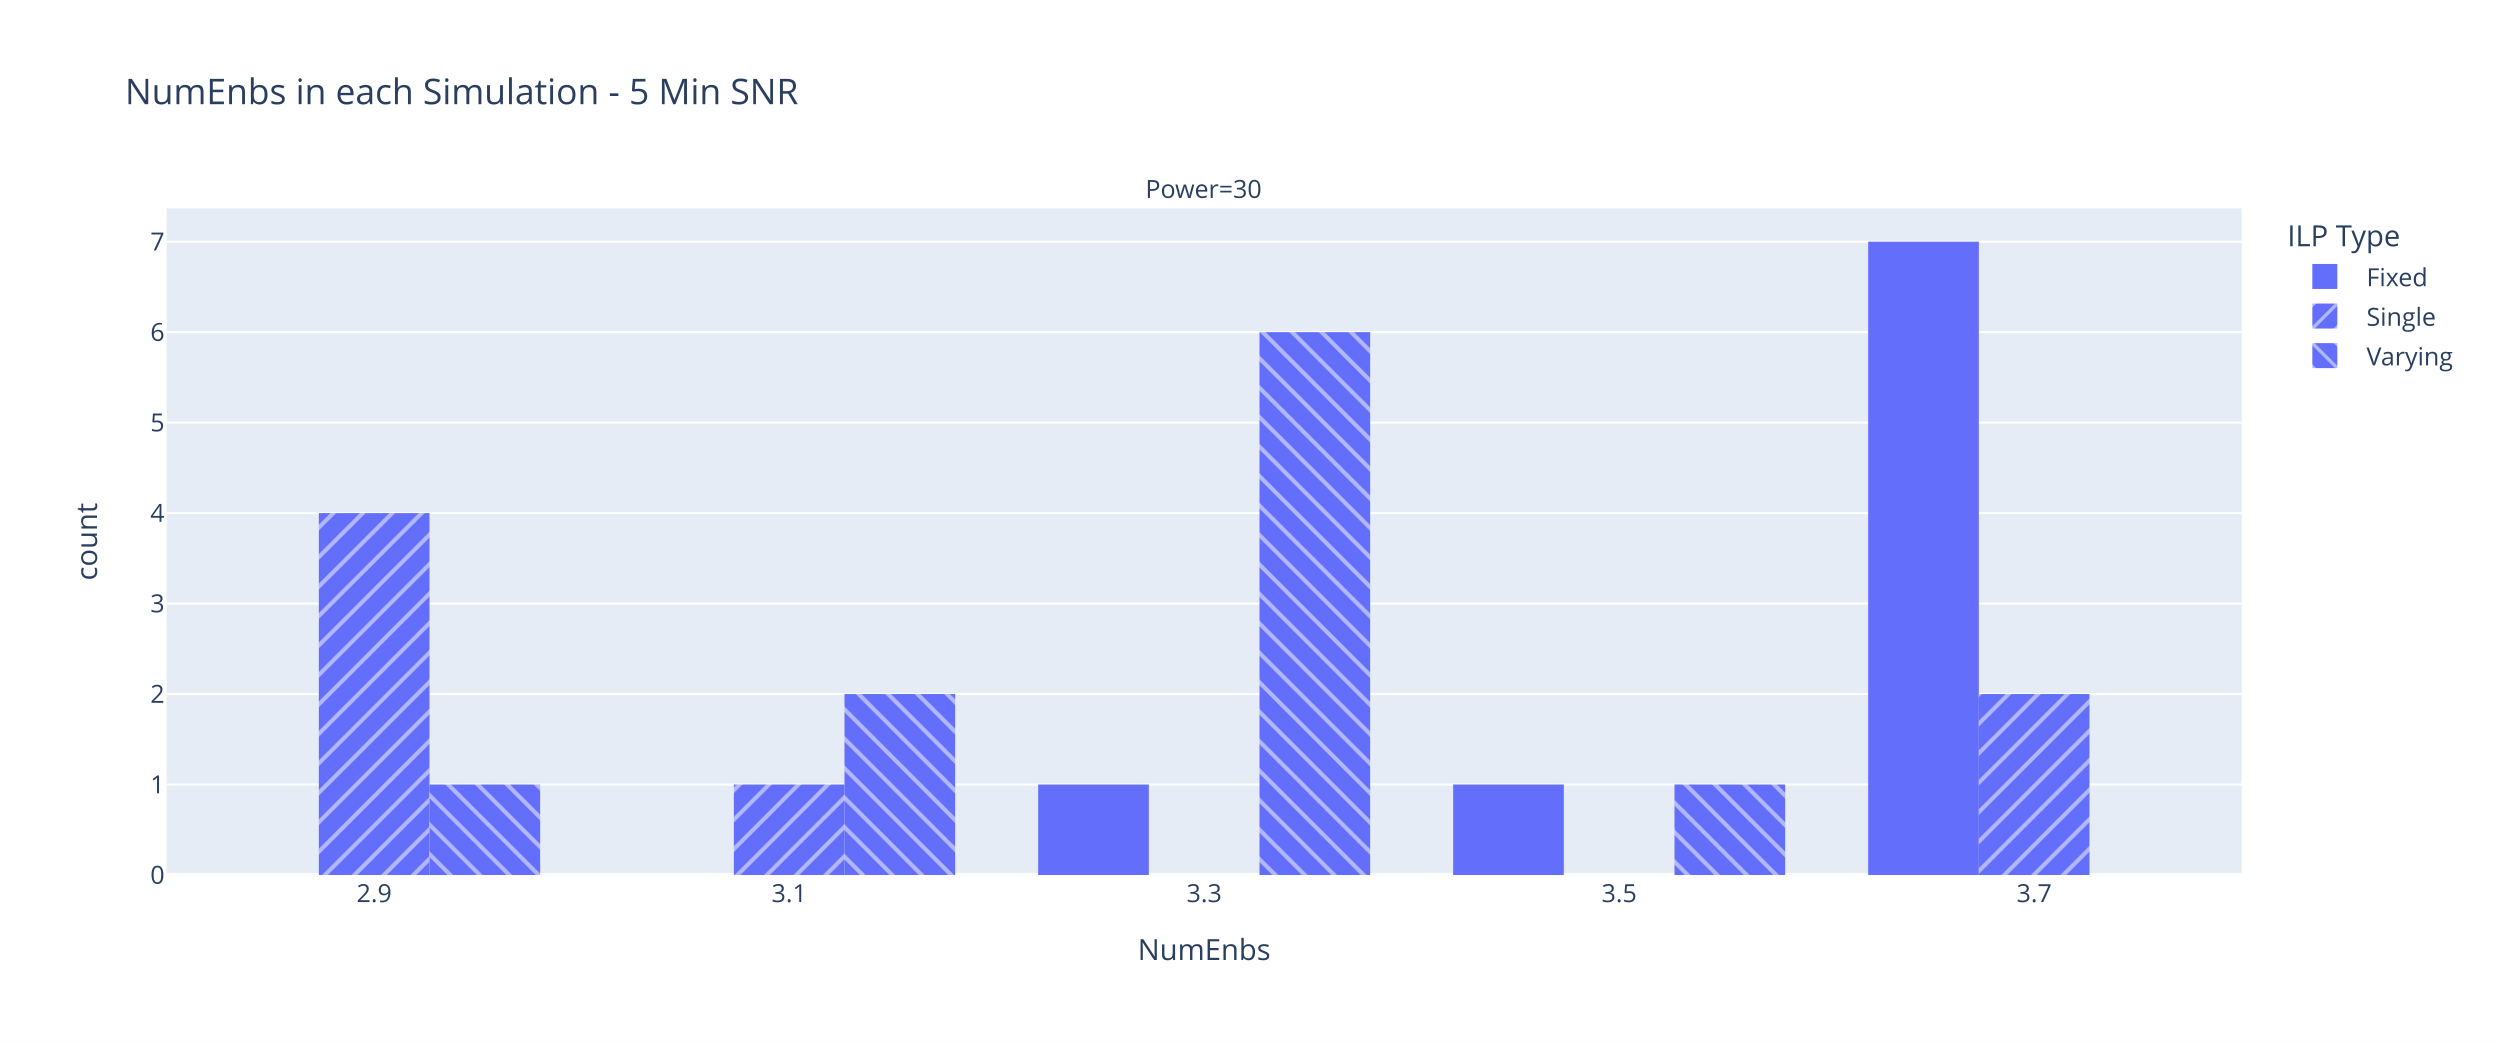
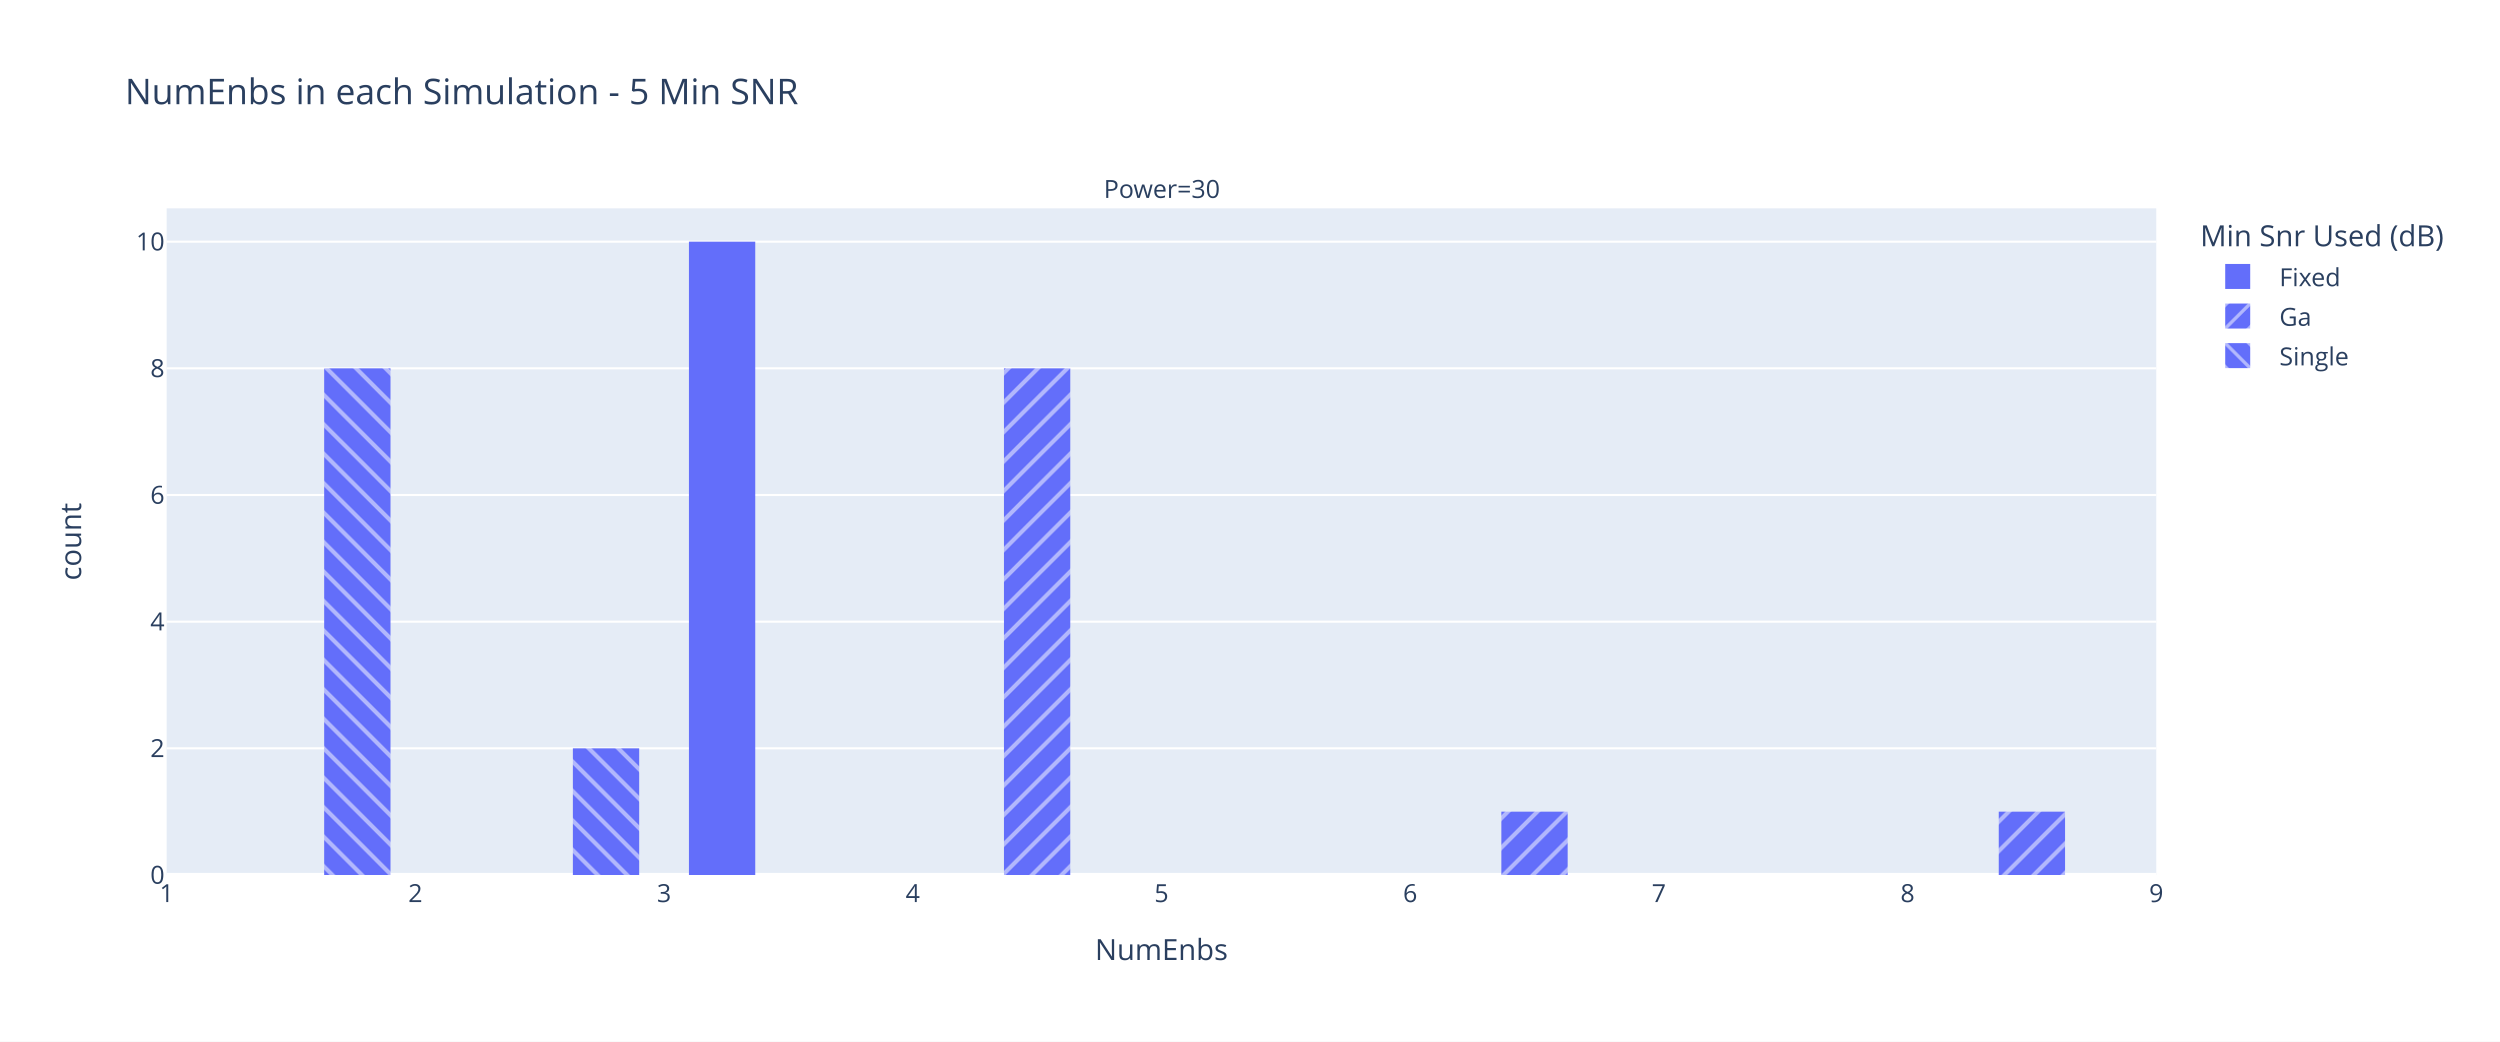
<svg xmlns="http://www.w3.org/2000/svg" class="main-svg" width="1200" height="500" style="" viewBox="0 0 1200 500">
  <rect x="0" y="0" width="1200" height="500" style="fill: rgb(255, 255, 255); fill-opacity: 1;" />
-   <defs id="defs-5164ed">
+   <defs id="defs-1a1f46">
    <g class="clips">
-       <clipPath id="clip5164edxyplot" class="plotclip">
-         <rect width="996" height="320" />
-       </clipPath>
-       <clipPath class="axesclip" id="clip5164edx">
-         <rect x="80" y="0" width="996" height="500" />
-       </clipPath>
-       <clipPath class="axesclip" id="clip5164edy">
+       <clipPath id="clip1a1f46xyplot" class="plotclip">
+         <rect width="955" height="320" />
+       </clipPath>
+       <clipPath class="axesclip" id="clip1a1f46x">
+         <rect x="80" y="0" width="955" height="500" />
+       </clipPath>
+       <clipPath class="axesclip" id="clip1a1f46y">
        <rect x="0" y="100" width="1200" height="320" />
      </clipPath>
-       <clipPath class="axesclip" id="clip5164edxy">
-         <rect x="80" y="100" width="996" height="320" />
+       <clipPath class="axesclip" id="clip1a1f46xy">
+         <rect x="80" y="100" width="955" height="320" />
      </clipPath>
    </g>
    <g class="gradients" />
    <g class="patterns">
-       <pattern id="p5164ed-legend-d69de1" width="14.142px" height="14.142px" patternUnits="userSpaceOnUse" patternTransform="scale(0.8)">
+       <pattern id="p1a1f46-legend-309470" width="14.142px" height="14.142px" patternUnits="userSpaceOnUse" patternTransform="scale(0.8)">
        <rect width="14.142px" height="14.142px" fill="#636efa" />
        <path d="M-3.536,3.536l7.071,-7.071M0,14.142L14.142,0M10.607,17.678l7.071,-7.071" opacity="0.5" stroke="#fff" stroke-width="2px" />
      </pattern>
-       <pattern id="p5164ed-legend-44820a" width="14.142px" height="14.142px" patternUnits="userSpaceOnUse" patternTransform="scale(0.8)">
+       <pattern id="p1a1f46-legend-ba357e" width="14.142px" height="14.142px" patternUnits="userSpaceOnUse" patternTransform="scale(0.8)">
        <rect width="14.142px" height="14.142px" fill="#636efa" />
        <path d="M10.607,-3.536l7.071,7.071M0,0L14.142,14.142M-3.536,10.607l7.071,7.071" opacity="0.5" stroke="#fff" stroke-width="2px" />
      </pattern>
-       <pattern id="p5164ed-d69de1" width="14.142px" height="14.142px" patternUnits="userSpaceOnUse" patternTransform="">
+       <pattern id="p1a1f46-309470" width="14.142px" height="14.142px" patternUnits="userSpaceOnUse" patternTransform="">
        <rect width="14.142px" height="14.142px" fill="#636efa" />
        <path d="M-3.536,3.536l7.071,-7.071M0,14.142L14.142,0M10.607,17.678l7.071,-7.071" opacity="0.5" stroke="#fff" stroke-width="2px" />
      </pattern>
-       <pattern id="p5164ed-44820a" width="14.142px" height="14.142px" patternUnits="userSpaceOnUse" patternTransform="">
+       <pattern id="p1a1f46-ba357e" width="14.142px" height="14.142px" patternUnits="userSpaceOnUse" patternTransform="">
        <rect width="14.142px" height="14.142px" fill="#636efa" />
        <path d="M10.607,-3.536l7.071,7.071M0,0L14.142,14.142M-3.536,10.607l7.071,7.071" opacity="0.5" stroke="#fff" stroke-width="2px" />
      </pattern>
    </g>
  </defs>
  <g class="bglayer">
-     <rect class="bg" x="80" y="100" width="996" height="320" style="fill: rgb(229, 236, 246); fill-opacity: 1; stroke-width: 0;" />
+     <rect class="bg" x="80" y="100" width="955" height="320" style="fill: rgb(229, 236, 246); fill-opacity: 1; stroke-width: 0;" />
  </g>
  <g class="layer-below">
    <g class="imagelayer" />
    <g class="shapelayer" />
  </g>
  <g class="cartesianlayer">
    <g class="subplot xy">
      <g class="layer-subplot">
        <g class="shapelayer" />
        <g class="imagelayer" />
      </g>
      <g class="minor-gridlayer">
        <g class="x" />
        <g class="y" />
      </g>
      <g class="gridlayer">
        <g class="x" />
        <g class="y">
-           <path class="ygrid crisp" transform="translate(0,376.57)" d="M80,0h996" style="stroke: rgb(255, 255, 255); stroke-opacity: 1; stroke-width: 1px;" />
-           <path class="ygrid crisp" transform="translate(0,333.14)" d="M80,0h996" style="stroke: rgb(255, 255, 255); stroke-opacity: 1; stroke-width: 1px;" />
-           <path class="ygrid crisp" transform="translate(0,289.71)" d="M80,0h996" style="stroke: rgb(255, 255, 255); stroke-opacity: 1; stroke-width: 1px;" />
-           <path class="ygrid crisp" transform="translate(0,246.29)" d="M80,0h996" style="stroke: rgb(255, 255, 255); stroke-opacity: 1; stroke-width: 1px;" />
-           <path class="ygrid crisp" transform="translate(0,202.86)" d="M80,0h996" style="stroke: rgb(255, 255, 255); stroke-opacity: 1; stroke-width: 1px;" />
-           <path class="ygrid crisp" transform="translate(0,159.43)" d="M80,0h996" style="stroke: rgb(255, 255, 255); stroke-opacity: 1; stroke-width: 1px;" />
-           <path class="ygrid crisp" transform="translate(0,116)" d="M80,0h996" style="stroke: rgb(255, 255, 255); stroke-opacity: 1; stroke-width: 1px;" />
+           <path class="ygrid crisp" transform="translate(0,359.2)" d="M80,0h955" style="stroke: rgb(255, 255, 255); stroke-opacity: 1; stroke-width: 1px;" />
+           <path class="ygrid crisp" transform="translate(0,298.4)" d="M80,0h955" style="stroke: rgb(255, 255, 255); stroke-opacity: 1; stroke-width: 1px;" />
+           <path class="ygrid crisp" transform="translate(0,237.6)" d="M80,0h955" style="stroke: rgb(255, 255, 255); stroke-opacity: 1; stroke-width: 1px;" />
+           <path class="ygrid crisp" transform="translate(0,176.8)" d="M80,0h955" style="stroke: rgb(255, 255, 255); stroke-opacity: 1; stroke-width: 1px;" />
+           <path class="ygrid crisp" transform="translate(0,116)" d="M80,0h955" style="stroke: rgb(255, 255, 255); stroke-opacity: 1; stroke-width: 1px;" />
        </g>
      </g>
      <g class="zerolinelayer">
-         <path class="yzl zl crisp" transform="translate(0,420)" d="M80,0h996" style="stroke: rgb(255, 255, 255); stroke-opacity: 1; stroke-width: 2px;" />
+         <path class="yzl zl crisp" transform="translate(0,420)" d="M80,0h955" style="stroke: rgb(255, 255, 255); stroke-opacity: 1; stroke-width: 2px;" />
      </g>
      <path class="xlines-below" />
      <path class="ylines-below" />
      <g class="overlines-below" />
      <g class="xaxislayer-below" />
      <g class="yaxislayer-below" />
      <g class="overaxes-below" />
-       <g class="plot" transform="translate(80,100)" clip-path="url(#clip5164edxyplot)">
+       <g class="plot" transform="translate(80,100)" clip-path="url(#clip1a1f46xyplot)">
        <g class="barlayer mlayer">
          <g class="trace bars" style="opacity: 1;">
            <g class="points">
              <g class="point">
-                 <path d="M418.32,320V276.57H471.44V320Z" style="vector-effect: non-scaling-stroke; opacity: 1; stroke-width: 0px; fill: rgb(99, 110, 250); fill-opacity: 1;" />
-               </g>
-               <g class="point">
-                 <path d="M617.52,320V276.57H670.64V320Z" style="vector-effect: non-scaling-stroke; opacity: 1; stroke-width: 0px; fill: rgb(99, 110, 250); fill-opacity: 1;" />
-               </g>
-               <g class="point">
-                 <path d="M816.72,320V16H869.84V320Z" style="vector-effect: non-scaling-stroke; opacity: 1; stroke-width: 0px; fill: rgb(99, 110, 250); fill-opacity: 1;" />
+                 <path d="M250.69,320V16H282.52V320Z" style="vector-effect: non-scaling-stroke; opacity: 1; stroke-width: 0px; fill: rgb(99, 110, 250); fill-opacity: 1;" />
              </g>
            </g>
          </g>
          <g class="trace bars" style="opacity: 1;">
            <g class="points">
              <g class="point">
-                 <path d="M73.04,320V146.29H126.16V320Z" class="pattern_filled" style="vector-effect: non-scaling-stroke; opacity: 1; stroke-width: 0px; fill: url('#p5164ed-d69de1');" />
-               </g>
-               <g class="point">
-                 <path d="M272.24,320V276.57H325.36V320Z" class="pattern_filled" style="vector-effect: non-scaling-stroke; opacity: 1; stroke-width: 0px; fill: url('#p5164ed-d69de1');" />
-               </g>
-               <g class="point">
-                 <path d="M0,0Z" class="pattern_filled" style="vector-effect: non-scaling-stroke; opacity: 1; stroke-width: 0px; fill: url('#p5164ed-d69de1');" />
-               </g>
-               <g class="point">
-                 <path d="M0,0Z" class="pattern_filled" style="vector-effect: non-scaling-stroke; opacity: 1; stroke-width: 0px; fill: url('#p5164ed-d69de1');" />
-               </g>
-               <g class="point">
-                 <path d="M869.84,320V233.14H922.96V320Z" class="pattern_filled" style="vector-effect: non-scaling-stroke; opacity: 1; stroke-width: 0px; fill: url('#p5164ed-d69de1');" />
+                 <path d="M401.9,320V76.8H433.73V320Z" class="pattern_filled" style="vector-effect: non-scaling-stroke; opacity: 1; stroke-width: 0px; fill: url('#p1a1f46-309470');" />
+               </g>
+               <g class="point">
+                 <path d="M0,0Z" class="pattern_filled" style="vector-effect: non-scaling-stroke; opacity: 1; stroke-width: 0px; fill: url('#p1a1f46-309470');" />
+               </g>
+               <g class="point">
+                 <path d="M640.65,320V289.6H672.48V320Z" class="pattern_filled" style="vector-effect: non-scaling-stroke; opacity: 1; stroke-width: 0px; fill: url('#p1a1f46-309470');" />
+               </g>
+               <g class="point">
+                 <path d="M0,0Z" class="pattern_filled" style="vector-effect: non-scaling-stroke; opacity: 1; stroke-width: 0px; fill: url('#p1a1f46-309470');" />
+               </g>
+               <g class="point">
+                 <path d="M879.4,320V289.6H911.23V320Z" class="pattern_filled" style="vector-effect: non-scaling-stroke; opacity: 1; stroke-width: 0px; fill: url('#p1a1f46-309470');" />
              </g>
            </g>
          </g>
          <g class="trace bars" style="opacity: 1;">
            <g class="points">
              <g class="point">
-                 <path d="M126.16,320V276.57H179.28V320Z" class="pattern_filled" style="vector-effect: non-scaling-stroke; opacity: 1; stroke-width: 0px; fill: url('#p5164ed-44820a');" />
-               </g>
-               <g class="point">
-                 <path d="M325.36,320V233.14H378.48V320Z" class="pattern_filled" style="vector-effect: non-scaling-stroke; opacity: 1; stroke-width: 0px; fill: url('#p5164ed-44820a');" />
-               </g>
-               <g class="point">
-                 <path d="M524.56,320V59.43H577.68V320Z" class="pattern_filled" style="vector-effect: non-scaling-stroke; opacity: 1; stroke-width: 0px; fill: url('#p5164ed-44820a');" />
-               </g>
-               <g class="point">
-                 <path d="M723.76,320V276.57H776.88V320Z" class="pattern_filled" style="vector-effect: non-scaling-stroke; opacity: 1; stroke-width: 0px; fill: url('#p5164ed-44820a');" />
+                 <path d="M75.6,320V76.8H107.44V320Z" class="pattern_filled" style="vector-effect: non-scaling-stroke; opacity: 1; stroke-width: 0px; fill: url('#p1a1f46-ba357e');" />
+               </g>
+               <g class="point">
+                 <path d="M194.98,320V259.2H226.81V320Z" class="pattern_filled" style="vector-effect: non-scaling-stroke; opacity: 1; stroke-width: 0px; fill: url('#p1a1f46-ba357e');" />
              </g>
            </g>
          </g>
        </g>
      </g>
      <g class="overplot" />
      <path class="xlines-above crisp" d="M0,0" style="fill: none;" />
      <path class="ylines-above crisp" d="M0,0" style="fill: none;" />
      <g class="overlines-above" />
      <g class="xaxislayer-above">
        <g class="xtick">
-           <text text-anchor="middle" x="0" y="433" transform="translate(179.6,0)" style="font-family: 'Open Sans', verdana, arial, sans-serif; font-size: 12px; fill: rgb(42, 63, 95); fill-opacity: 1; white-space: pre; opacity: 1;">2.9</text>
-         </g>
-         <g class="xtick">
-           <text text-anchor="middle" x="0" y="433" style="font-family: 'Open Sans', verdana, arial, sans-serif; font-size: 12px; fill: rgb(42, 63, 95); fill-opacity: 1; white-space: pre; opacity: 1;" transform="translate(378.8,0)">3.1</text>
-         </g>
-         <g class="xtick">
-           <text text-anchor="middle" x="0" y="433" style="font-family: 'Open Sans', verdana, arial, sans-serif; font-size: 12px; fill: rgb(42, 63, 95); fill-opacity: 1; white-space: pre; opacity: 1;" transform="translate(578,0)">3.3</text>
-         </g>
-         <g class="xtick">
-           <text text-anchor="middle" x="0" y="433" style="font-family: 'Open Sans', verdana, arial, sans-serif; font-size: 12px; fill: rgb(42, 63, 95); fill-opacity: 1; white-space: pre; opacity: 1;" transform="translate(777.2,0)">3.5</text>
-         </g>
-         <g class="xtick">
-           <text text-anchor="middle" x="0" y="433" style="font-family: 'Open Sans', verdana, arial, sans-serif; font-size: 12px; fill: rgb(42, 63, 95); fill-opacity: 1; white-space: pre; opacity: 1;" transform="translate(976.4,0)">3.7</text>
+           <text text-anchor="middle" x="0" y="433" transform="translate(80,0)" style="font-family: 'Open Sans', verdana, arial, sans-serif; font-size: 12px; fill: rgb(42, 63, 95); fill-opacity: 1; white-space: pre; opacity: 1;">1</text>
+         </g>
+         <g class="xtick">
+           <text text-anchor="middle" x="0" y="433" style="font-family: 'Open Sans', verdana, arial, sans-serif; font-size: 12px; fill: rgb(42, 63, 95); fill-opacity: 1; white-space: pre; opacity: 1;" transform="translate(199.38,0)">2</text>
+         </g>
+         <g class="xtick">
+           <text text-anchor="middle" x="0" y="433" style="font-family: 'Open Sans', verdana, arial, sans-serif; font-size: 12px; fill: rgb(42, 63, 95); fill-opacity: 1; white-space: pre; opacity: 1;" transform="translate(318.75,0)">3</text>
+         </g>
+         <g class="xtick">
+           <text text-anchor="middle" x="0" y="433" style="font-family: 'Open Sans', verdana, arial, sans-serif; font-size: 12px; fill: rgb(42, 63, 95); fill-opacity: 1; white-space: pre; opacity: 1;" transform="translate(438.13,0)">4</text>
+         </g>
+         <g class="xtick">
+           <text text-anchor="middle" x="0" y="433" style="font-family: 'Open Sans', verdana, arial, sans-serif; font-size: 12px; fill: rgb(42, 63, 95); fill-opacity: 1; white-space: pre; opacity: 1;" transform="translate(557.5,0)">5</text>
+         </g>
+         <g class="xtick">
+           <text text-anchor="middle" x="0" y="433" style="font-family: 'Open Sans', verdana, arial, sans-serif; font-size: 12px; fill: rgb(42, 63, 95); fill-opacity: 1; white-space: pre; opacity: 1;" transform="translate(676.88,0)">6</text>
+         </g>
+         <g class="xtick">
+           <text text-anchor="middle" x="0" y="433" style="font-family: 'Open Sans', verdana, arial, sans-serif; font-size: 12px; fill: rgb(42, 63, 95); fill-opacity: 1; white-space: pre; opacity: 1;" transform="translate(796.25,0)">7</text>
+         </g>
+         <g class="xtick">
+           <text text-anchor="middle" x="0" y="433" style="font-family: 'Open Sans', verdana, arial, sans-serif; font-size: 12px; fill: rgb(42, 63, 95); fill-opacity: 1; white-space: pre; opacity: 1;" transform="translate(915.63,0)">8</text>
+         </g>
+         <g class="xtick">
+           <text text-anchor="middle" x="0" y="433" style="font-family: 'Open Sans', verdana, arial, sans-serif; font-size: 12px; fill: rgb(42, 63, 95); fill-opacity: 1; white-space: pre; opacity: 1;" transform="translate(1035,0)">9</text>
        </g>
      </g>
      <g class="yaxislayer-above">
        <g class="ytick">
          <text text-anchor="end" x="79" y="4.2" transform="translate(0,420)" style="font-family: 'Open Sans', verdana, arial, sans-serif; font-size: 12px; fill: rgb(42, 63, 95); fill-opacity: 1; white-space: pre; opacity: 1;">0</text>
        </g>
        <g class="ytick">
-           <text text-anchor="end" x="79" y="4.2" style="font-family: 'Open Sans', verdana, arial, sans-serif; font-size: 12px; fill: rgb(42, 63, 95); fill-opacity: 1; white-space: pre; opacity: 1;" transform="translate(0,376.57)">1</text>
-         </g>
-         <g class="ytick">
-           <text text-anchor="end" x="79" y="4.2" style="font-family: 'Open Sans', verdana, arial, sans-serif; font-size: 12px; fill: rgb(42, 63, 95); fill-opacity: 1; white-space: pre; opacity: 1;" transform="translate(0,333.14)">2</text>
-         </g>
-         <g class="ytick">
-           <text text-anchor="end" x="79" y="4.2" style="font-family: 'Open Sans', verdana, arial, sans-serif; font-size: 12px; fill: rgb(42, 63, 95); fill-opacity: 1; white-space: pre; opacity: 1;" transform="translate(0,289.71)">3</text>
-         </g>
-         <g class="ytick">
-           <text text-anchor="end" x="79" y="4.2" style="font-family: 'Open Sans', verdana, arial, sans-serif; font-size: 12px; fill: rgb(42, 63, 95); fill-opacity: 1; white-space: pre; opacity: 1;" transform="translate(0,246.29)">4</text>
-         </g>
-         <g class="ytick">
-           <text text-anchor="end" x="79" y="4.2" style="font-family: 'Open Sans', verdana, arial, sans-serif; font-size: 12px; fill: rgb(42, 63, 95); fill-opacity: 1; white-space: pre; opacity: 1;" transform="translate(0,202.86)">5</text>
-         </g>
-         <g class="ytick">
-           <text text-anchor="end" x="79" y="4.2" style="font-family: 'Open Sans', verdana, arial, sans-serif; font-size: 12px; fill: rgb(42, 63, 95); fill-opacity: 1; white-space: pre; opacity: 1;" transform="translate(0,159.43)">6</text>
-         </g>
-         <g class="ytick">
-           <text text-anchor="end" x="79" y="4.2" style="font-family: 'Open Sans', verdana, arial, sans-serif; font-size: 12px; fill: rgb(42, 63, 95); fill-opacity: 1; white-space: pre; opacity: 1;" transform="translate(0,116)">7</text>
+           <text text-anchor="end" x="79" y="4.2" style="font-family: 'Open Sans', verdana, arial, sans-serif; font-size: 12px; fill: rgb(42, 63, 95); fill-opacity: 1; white-space: pre; opacity: 1;" transform="translate(0,359.2)">2</text>
+         </g>
+         <g class="ytick">
+           <text text-anchor="end" x="79" y="4.2" style="font-family: 'Open Sans', verdana, arial, sans-serif; font-size: 12px; fill: rgb(42, 63, 95); fill-opacity: 1; white-space: pre; opacity: 1;" transform="translate(0,298.4)">4</text>
+         </g>
+         <g class="ytick">
+           <text text-anchor="end" x="79" y="4.2" style="font-family: 'Open Sans', verdana, arial, sans-serif; font-size: 12px; fill: rgb(42, 63, 95); fill-opacity: 1; white-space: pre; opacity: 1;" transform="translate(0,237.6)">6</text>
+         </g>
+         <g class="ytick">
+           <text text-anchor="end" x="79" y="4.2" style="font-family: 'Open Sans', verdana, arial, sans-serif; font-size: 12px; fill: rgb(42, 63, 95); fill-opacity: 1; white-space: pre; opacity: 1;" transform="translate(0,176.8)">8</text>
+         </g>
+         <g class="ytick">
+           <text text-anchor="end" x="79" y="4.2" style="font-family: 'Open Sans', verdana, arial, sans-serif; font-size: 12px; fill: rgb(42, 63, 95); fill-opacity: 1; white-space: pre; opacity: 1;" transform="translate(0,116)">10</text>
        </g>
      </g>
      <g class="overaxes-above" />
    </g>
  </g>
  <g class="polarlayer" />
  <g class="smithlayer" />
  <g class="ternarylayer" />
  <g class="geolayer" />
  <g class="funnelarealayer" />
  <g class="pielayer" />
  <g class="iciclelayer" />
  <g class="treemaplayer" />
  <g class="sunburstlayer" />
  <g class="glimages" />
-   <defs id="topdefs-5164ed">
+   <defs id="topdefs-1a1f46">
    <g class="clips" />
-     <clipPath id="legend5164ed">
-       <rect width="92" height="86" x="0" y="0" />
+     <clipPath id="legend1a1f46">
+       <rect width="134" height="86" x="0" y="0" />
    </clipPath>
  </defs>
  <g class="layer-above">
    <g class="imagelayer" />
    <g class="shapelayer" />
  </g>
  <g class="infolayer">
-     <g class="legend" pointer-events="all" transform="translate(1095.92,100)">
-       <rect class="bg" shape-rendering="crispEdges" width="92" height="86" x="0" y="0" style="stroke: rgb(68, 68, 68); stroke-opacity: 1; fill: rgb(255, 255, 255); fill-opacity: 1; stroke-width: 0px;" />
-       <g class="scrollbox" transform="" clip-path="url(#legend5164ed)">
-         <text class="legendtitletext" text-anchor="start" x="2" y="18.2" style="font-family: 'Open Sans', verdana, arial, sans-serif; font-size: 14px; fill: rgb(42, 63, 95); fill-opacity: 1; white-space: pre;">ILP Type</text>
+     <g class="legend" pointer-events="all" transform="translate(1054.1,100)">
+       <rect class="bg" shape-rendering="crispEdges" width="134" height="86" x="0" y="0" style="stroke: rgb(68, 68, 68); stroke-opacity: 1; fill: rgb(255, 255, 255); fill-opacity: 1; stroke-width: 0px;" />
+       <g class="scrollbox" transform="" clip-path="url(#legend1a1f46)">
+         <text class="legendtitletext" text-anchor="start" x="2" y="18.2" style="font-family: 'Open Sans', verdana, arial, sans-serif; font-size: 14px; fill: rgb(42, 63, 95); fill-opacity: 1; white-space: pre;">Min Snr Used (dB)</text>
        <g class="groups" transform="">
          <g class="traces" transform="translate(0,32.7)" style="opacity: 1;">
            <text class="legendtext" text-anchor="start" x="40" y="4.68" style="font-family: 'Open Sans', verdana, arial, sans-serif; font-size: 12px; fill: rgb(42, 63, 95); fill-opacity: 1; white-space: pre;">Fixed</text>
            <g class="layers" style="opacity: 1;">
              <g class="legendfill" />
              <g class="legendlines" />
              <g class="legendsymbols">
                <g class="legendpoints">
                  <path class="legendundefined" d="M6,6H-6V-6H6Z" transform="translate(20,0)" style="stroke-width: 0px; fill: rgb(99, 110, 250); fill-opacity: 1;" />
                </g>
              </g>
            </g>
-             <rect class="legendtoggle" x="0" y="-9.5" width="86.422" height="19" style="fill: rgb(0, 0, 0); fill-opacity: 0;" />
+             <rect class="legendtoggle" x="0" y="-9.5" width="77.016" height="19" style="fill: rgb(0, 0, 0); fill-opacity: 0;" />
          </g>
        </g>
        <g class="groups" transform="">
          <g class="traces" transform="translate(0,51.7)" style="opacity: 1;">
+             <text class="legendtext" text-anchor="start" x="40" y="4.68" style="font-family: 'Open Sans', verdana, arial, sans-serif; font-size: 12px; fill: rgb(42, 63, 95); fill-opacity: 1; white-space: pre;">Ga</text>
+             <g class="layers" style="opacity: 1;">
+               <g class="legendfill" />
+               <g class="legendlines" />
+               <g class="legendsymbols">
+                 <g class="legendpoints">
+                   <path class="legendundefined pattern_filled" d="M6,6H-6V-6H6Z" transform="translate(20,0)" style="stroke-width: 0px; fill: url('#p1a1f46-legend-309470');" />
+                 </g>
+               </g>
+             </g>
+             <rect class="legendtoggle" x="0" y="-9.5" width="77.016" height="19" style="fill: rgb(0, 0, 0); fill-opacity: 0;" />
+           </g>
+         </g>
+         <g class="groups" transform="">
+           <g class="traces" transform="translate(0,70.7)" style="opacity: 1;">
            <text class="legendtext" text-anchor="start" x="40" y="4.68" style="font-family: 'Open Sans', verdana, arial, sans-serif; font-size: 12px; fill: rgb(42, 63, 95); fill-opacity: 1; white-space: pre;">Single</text>
            <g class="layers" style="opacity: 1;">
              <g class="legendfill" />
              <g class="legendlines" />
              <g class="legendsymbols">
                <g class="legendpoints">
-                   <path class="legendundefined pattern_filled" d="M6,6H-6V-6H6Z" transform="translate(20,0)" style="stroke-width: 0px; fill: url('#p5164ed-legend-d69de1');" />
+                   <path class="legendundefined pattern_filled" d="M6,6H-6V-6H6Z" transform="translate(20,0)" style="stroke-width: 0px; fill: url('#p1a1f46-legend-ba357e');" />
                </g>
              </g>
            </g>
-             <rect class="legendtoggle" x="0" y="-9.5" width="86.422" height="19" style="fill: rgb(0, 0, 0); fill-opacity: 0;" />
-           </g>
-         </g>
-         <g class="groups" transform="">
-           <g class="traces" transform="translate(0,70.7)" style="opacity: 1;">
-             <text class="legendtext" text-anchor="start" x="40" y="4.68" style="font-family: 'Open Sans', verdana, arial, sans-serif; font-size: 12px; fill: rgb(42, 63, 95); fill-opacity: 1; white-space: pre;">Varying</text>
-             <g class="layers" style="opacity: 1;">
-               <g class="legendfill" />
-               <g class="legendlines" />
-               <g class="legendsymbols">
-                 <g class="legendpoints">
-                   <path class="legendundefined pattern_filled" d="M6,6H-6V-6H6Z" transform="translate(20,0)" style="stroke-width: 0px; fill: url('#p5164ed-legend-44820a');" />
-                 </g>
-               </g>
-             </g>
-             <rect class="legendtoggle" x="0" y="-9.5" width="86.422" height="19" style="fill: rgb(0, 0, 0); fill-opacity: 0;" />
+             <rect class="legendtoggle" x="0" y="-9.5" width="77.016" height="19" style="fill: rgb(0, 0, 0); fill-opacity: 0;" />
          </g>
        </g>
      </g>
      <rect class="scrollbar" rx="20" ry="3" width="0" height="0" x="0" y="0" style="fill: rgb(128, 139, 164); fill-opacity: 1;" />
    </g>
    <g class="g-gtitle">
      <text class="gtitle" x="60" y="50" text-anchor="start" dy="0em" style="font-family: 'Open Sans', verdana, arial, sans-serif; font-size: 17px; fill: rgb(42, 63, 95); opacity: 1; font-weight: normal; white-space: pre;">NumEnbs in each Simulation - 5 Min SNR</text>
    </g>
    <g class="g-xtitle">
-       <text class="xtitle" x="578" y="460.8" text-anchor="middle" style="font-family: 'Open Sans', verdana, arial, sans-serif; font-size: 14px; fill: rgb(42, 63, 95); opacity: 1; font-weight: normal; white-space: pre;">NumEnbs</text>
+       <text class="xtitle" x="557.5" y="460.8" text-anchor="middle" style="font-family: 'Open Sans', verdana, arial, sans-serif; font-size: 14px; fill: rgb(42, 63, 95); opacity: 1; font-weight: normal; white-space: pre;">NumEnbs</text>
    </g>
    <g class="g-ytitle">
-       <text class="ytitle" transform="rotate(-90,46.55938,260)" x="46.559" y="260" text-anchor="middle" style="font-family: 'Open Sans', verdana, arial, sans-serif; font-size: 14px; fill: rgb(42, 63, 95); opacity: 1; font-weight: normal; white-space: pre;">count</text>
+       <text class="ytitle" transform="rotate(-90,38.93438,260)" x="38.934" y="260" text-anchor="middle" style="font-family: 'Open Sans', verdana, arial, sans-serif; font-size: 14px; fill: rgb(42, 63, 95); opacity: 1; font-weight: normal; white-space: pre;">count</text>
    </g>
    <g class="annotation" data-index="0" style="opacity: 1;">
-       <g class="annotation-text-g" transform="rotate(0,578,90.5)">
-         <g class="cursor-pointer" transform="translate(545,81)">
+       <g class="annotation-text-g" transform="rotate(0,557.5,90.5)">
+         <g class="cursor-pointer" transform="translate(525,81)">
          <rect class="bg" x="0.5" y="0.5" width="65" height="18" style="stroke-width: 1px; stroke: rgb(0, 0, 0); stroke-opacity: 0; fill: rgb(0, 0, 0); fill-opacity: 0;" />
          <text class="annotation-text" text-anchor="middle" x="32.703" y="14" style="font-family: 'Open Sans', verdana, arial, sans-serif; font-size: 12px; fill: rgb(42, 63, 95); fill-opacity: 1; white-space: pre;">Power=30</text>
        </g>
      </g>
    </g>
  </g>
</svg>
